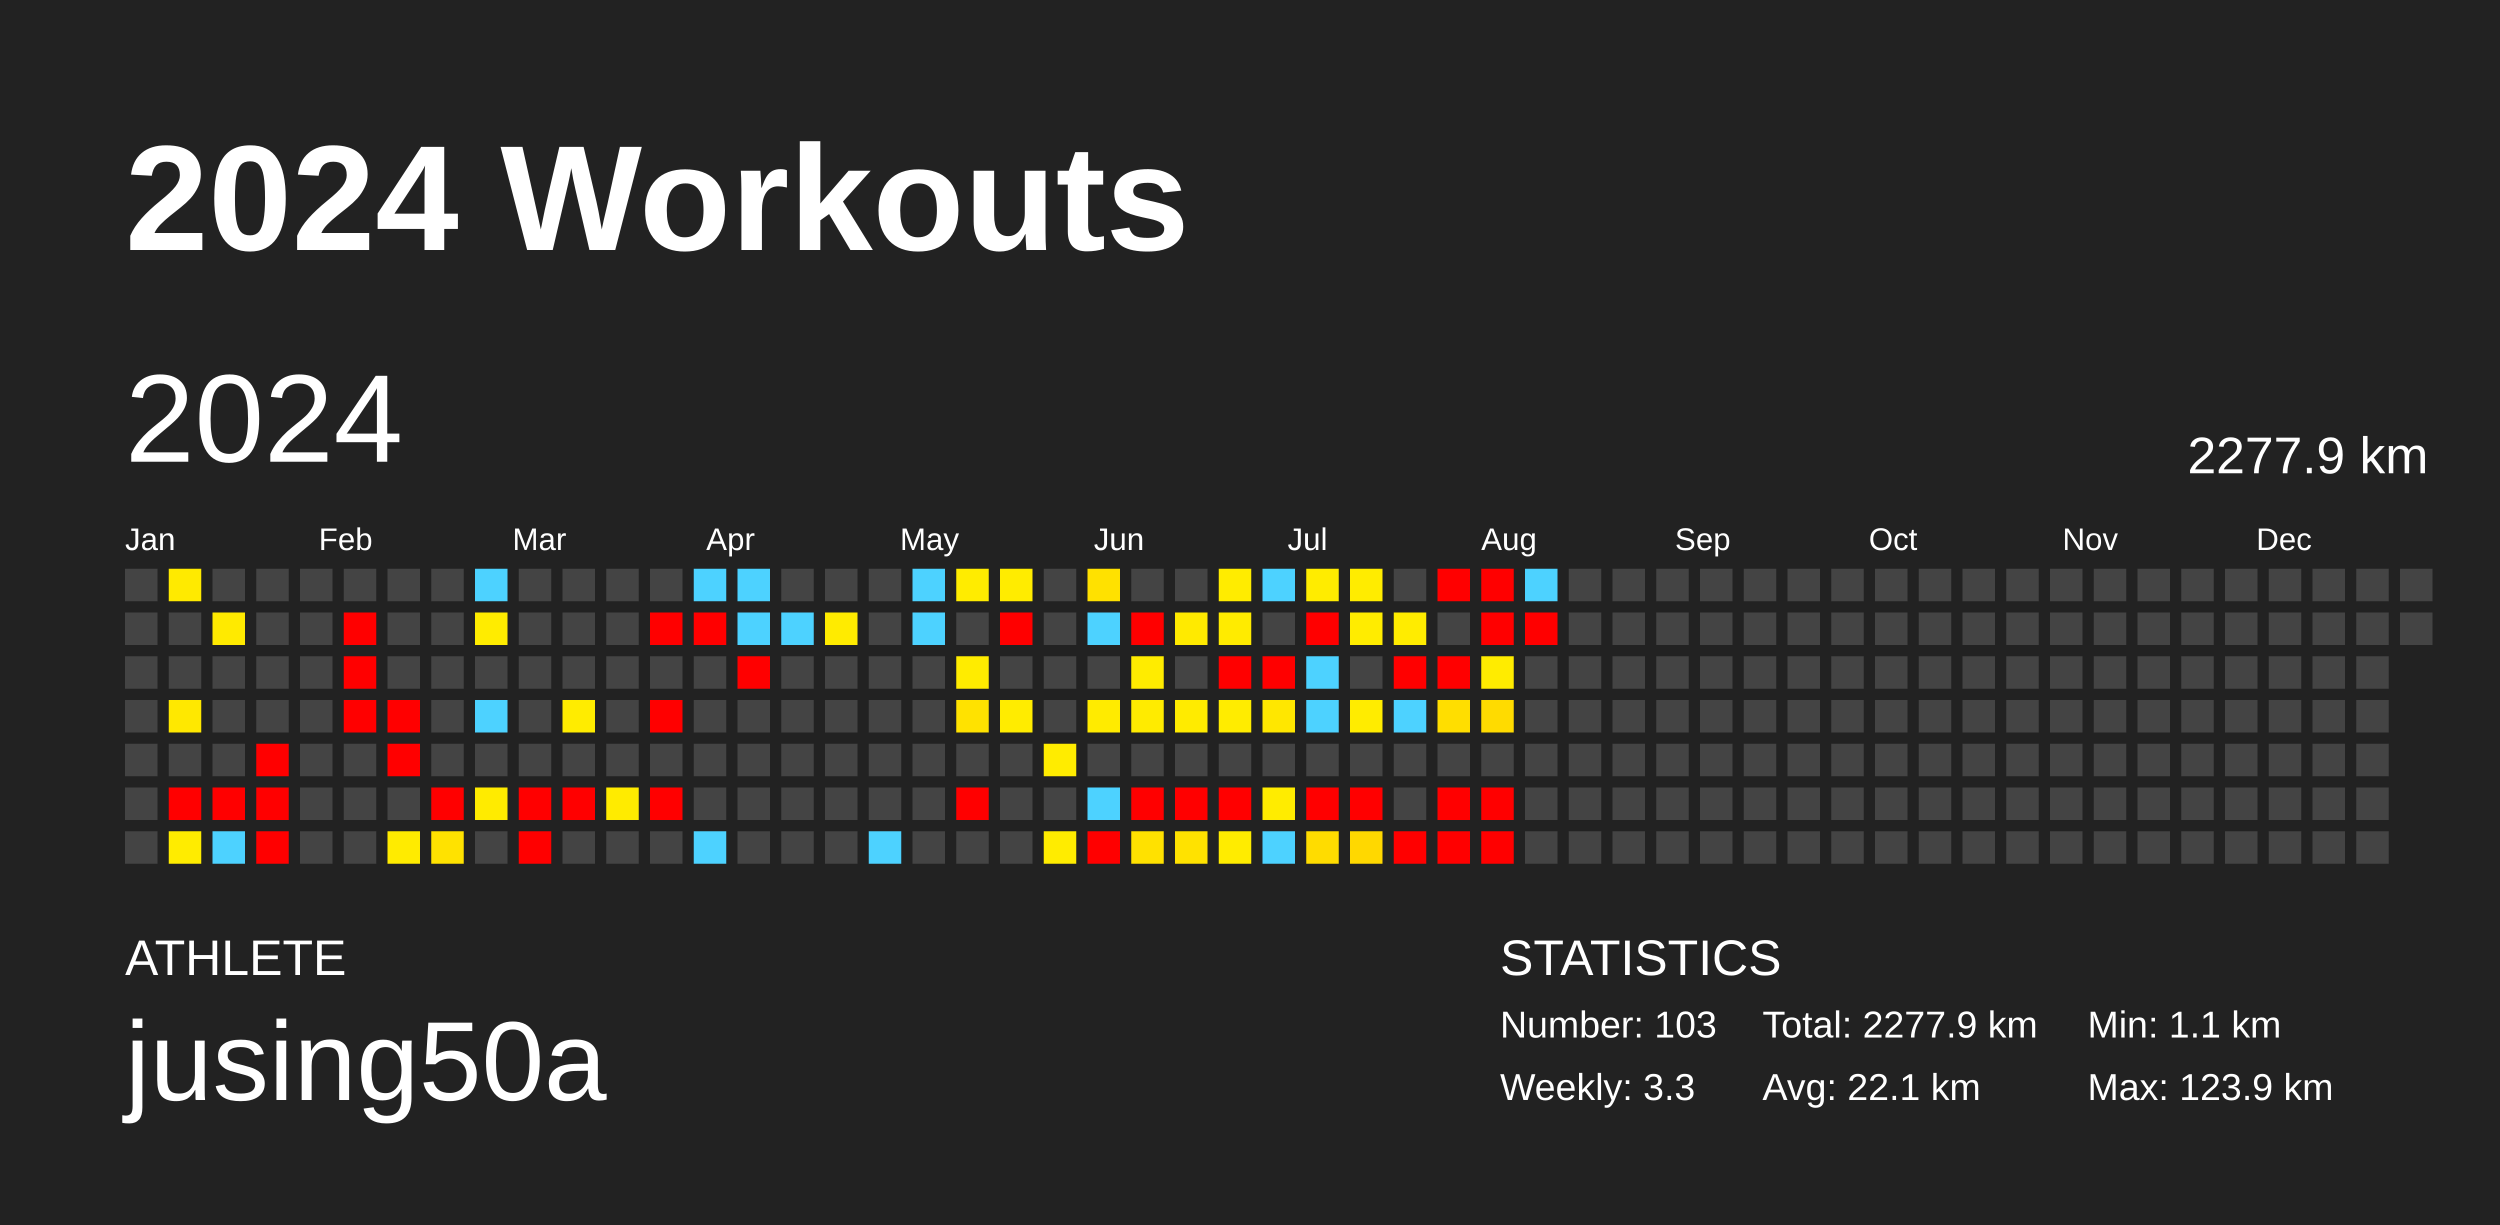
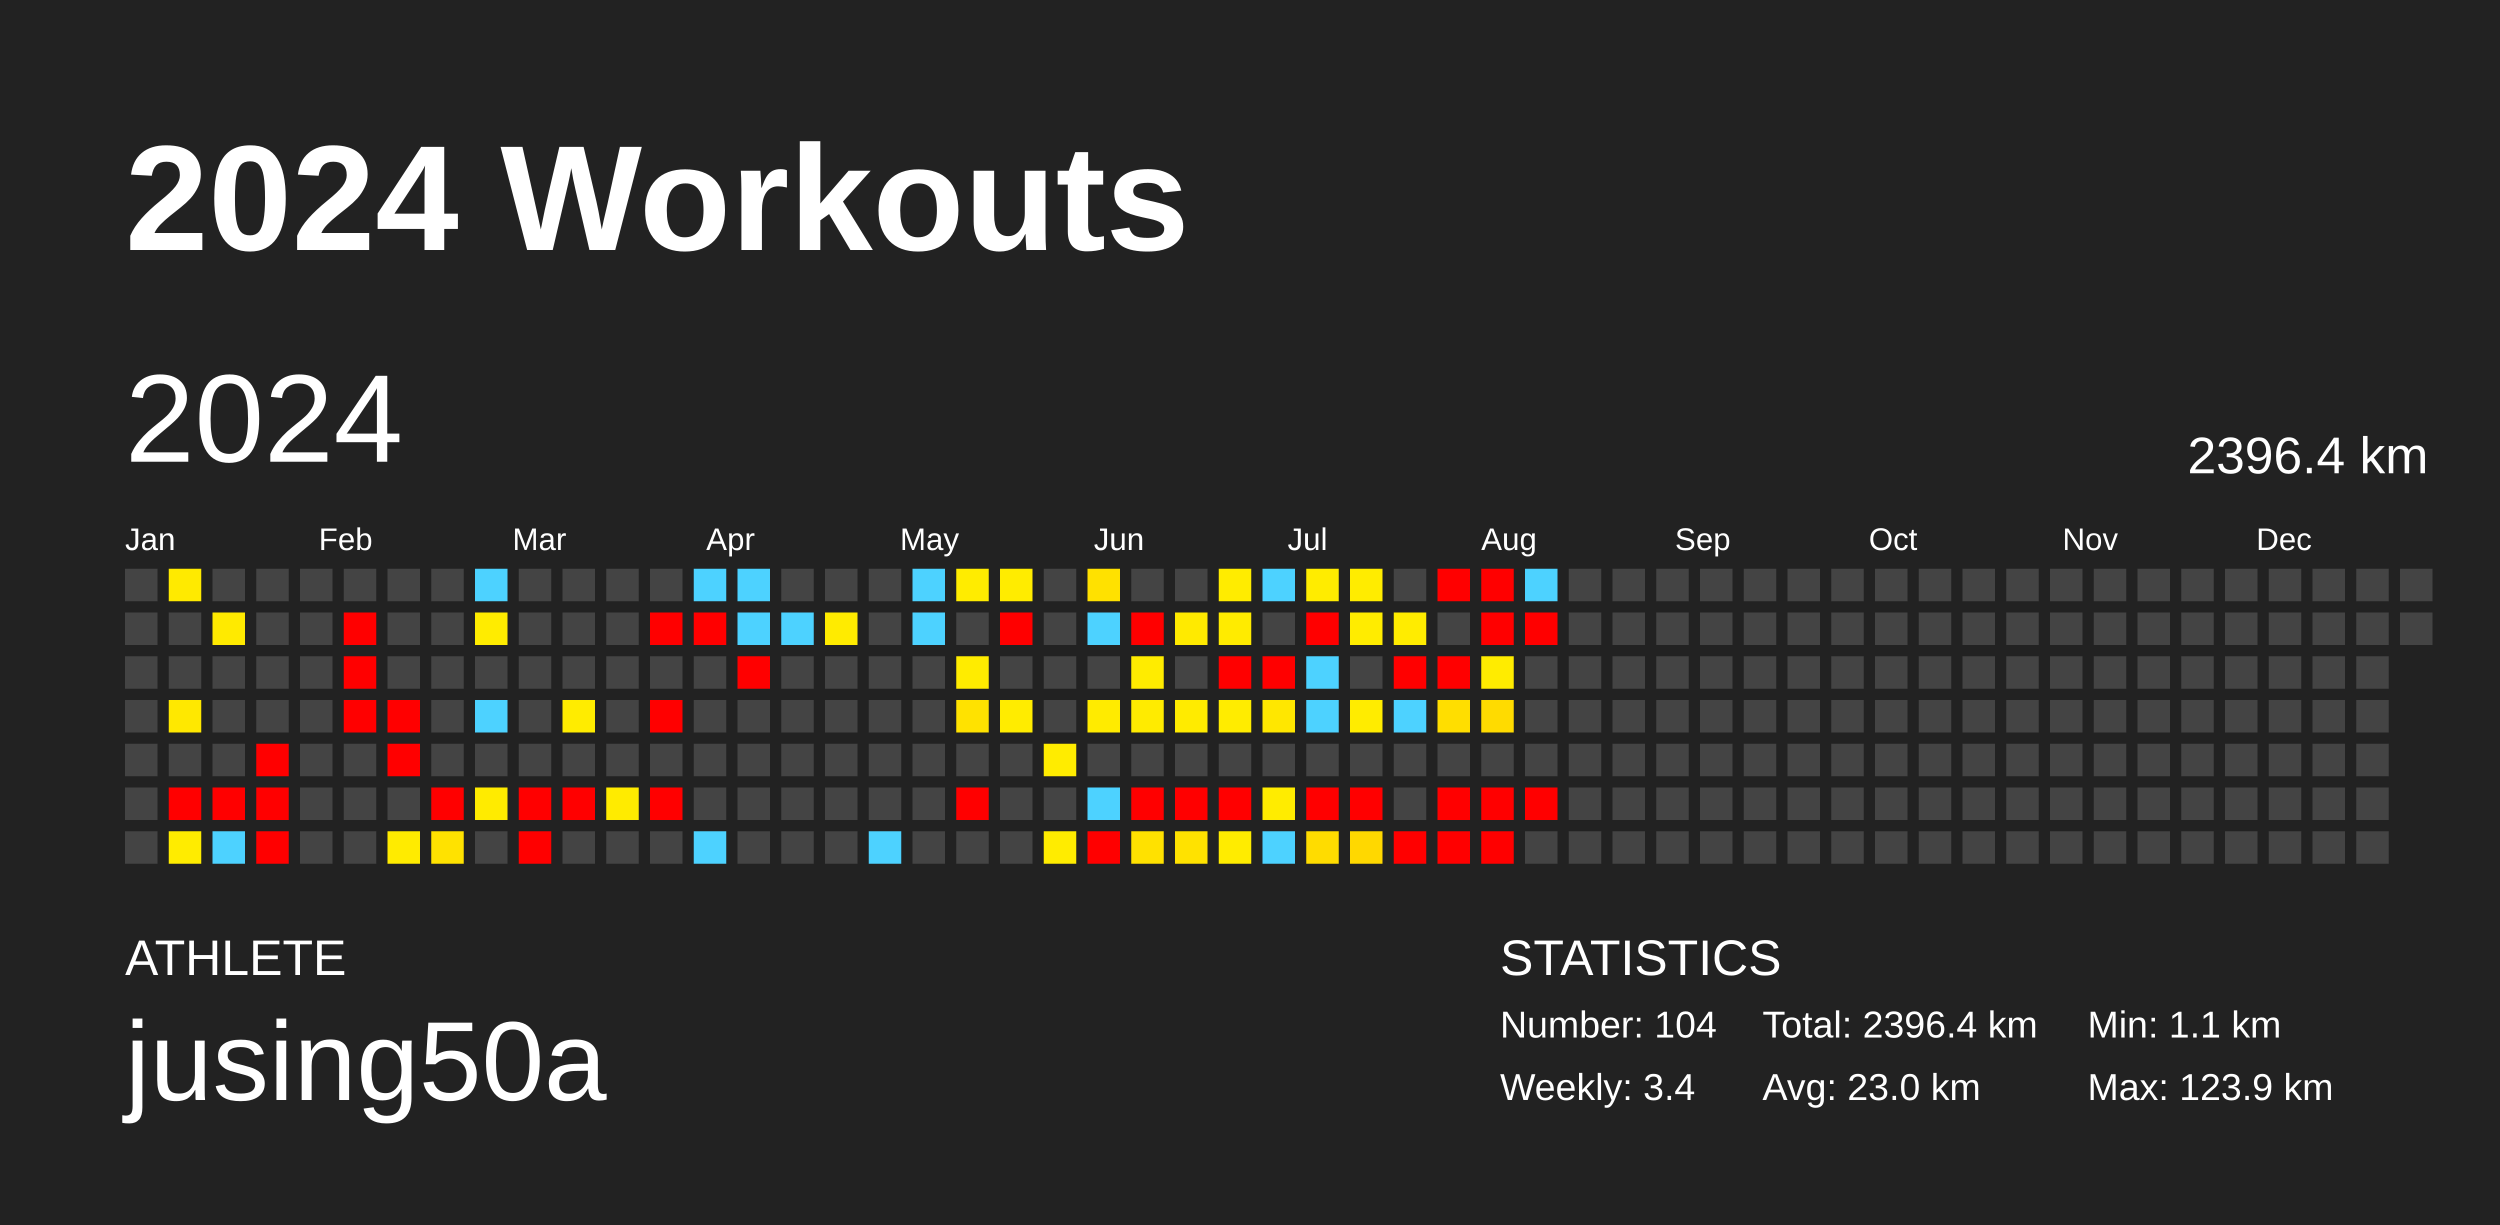
<svg xmlns="http://www.w3.org/2000/svg" baseProfile="full" height="98mm" version="1.1" viewBox="0,0,200,98" width="200mm">
  <defs />
  <rect fill="#222222" height="98" width="200" x="0" y="0" />
  <text fill="#FFFFFF" style="font-size:12px; font-family:Arial; font-weight:bold;" x="10" y="20">2024 Workouts</text>
  <text fill="#FFFFFF" style="font-size:4px; font-family:Arial" x="10" y="78">ATHLETE</text>
  <text fill="#FFFFFF" style="font-size:9px; font-family:Arial" x="10" y="88">jusing50a</text>
  <text fill="#FFFFFF" style="font-size:4px; font-family:Arial" x="120" y="78">STATISTICS</text>
-   <text fill="#FFFFFF" style="font-size:3px; font-family:Arial" x="120" y="83">Number: 103</text>
-   <text fill="#FFFFFF" style="font-size:3px; font-family:Arial" x="120" y="88">Weekly: 3.3</text>
-   <text fill="#FFFFFF" style="font-size:3px; font-family:Arial" x="141" y="83">Total: 2277.9 km</text>
-   <text fill="#FFFFFF" style="font-size:3px; font-family:Arial" x="141" y="88">Avg: 22.1 km</text>
+   <text fill="#FFFFFF" style="font-size:3px; font-family:Arial" x="120" y="83">Number: 104</text>
+   <text fill="#FFFFFF" style="font-size:3px; font-family:Arial" x="120" y="88">Weekly: 3.4</text>
+   <text fill="#FFFFFF" style="font-size:3px; font-family:Arial" x="141" y="83">Total: 2396.4 km</text>
+   <text fill="#FFFFFF" style="font-size:3px; font-family:Arial" x="141" y="88">Avg: 23.0 km</text>
  <text fill="#FFFFFF" style="font-size:3px; font-family:Arial" x="167" y="83">Min: 1.1 km</text>
  <text fill="#FFFFFF" style="font-size:3px; font-family:Arial" x="167" y="88">Max: 123.9 km</text>
  <text dominant-baseline="hanging" fill="#FFFFFF" style="font-size:10.0px; font-family:Arial;" x="10" y="30">2024</text>
-   <text dominant-baseline="hanging" fill="#FFFFFF" style="font-size:4.125px; font-family:Arial;" x="175" y="35">2277.9 km</text>
+   <text dominant-baseline="hanging" fill="#FFFFFF" style="font-size:4.125px; font-family:Arial;" x="175" y="35">2396.4 km</text>
  <text fill="#FFFFFF" style="font-size:2.5px; font-family:Arial" x="10.0" y="44">Jan</text>
  <text fill="#FFFFFF" style="font-size:2.5px; font-family:Arial" x="25.5" y="44">Feb</text>
  <text fill="#FFFFFF" style="font-size:2.5px; font-family:Arial" x="41.0" y="44">Mar</text>
  <text fill="#FFFFFF" style="font-size:2.5px; font-family:Arial" x="56.5" y="44">Apr</text>
  <text fill="#FFFFFF" style="font-size:2.5px; font-family:Arial" x="72.0" y="44">May</text>
  <text fill="#FFFFFF" style="font-size:2.5px; font-family:Arial" x="87.5" y="44">Jun</text>
  <text fill="#FFFFFF" style="font-size:2.5px; font-family:Arial" x="103.0" y="44">Jul</text>
  <text fill="#FFFFFF" style="font-size:2.5px; font-family:Arial" x="118.5" y="44">Aug</text>
  <text fill="#FFFFFF" style="font-size:2.5px; font-family:Arial" x="134.0" y="44">Sep</text>
  <text fill="#FFFFFF" style="font-size:2.5px; font-family:Arial" x="149.5" y="44">Oct</text>
  <text fill="#FFFFFF" style="font-size:2.5px; font-family:Arial" x="165.0" y="44">Nov</text>
  <text fill="#FFFFFF" style="font-size:2.5px; font-family:Arial" x="180.5" y="44">Dec</text>
  <rect fill="#444444" height="2.6" width="2.6" x="10.0" y="45.5" />
  <rect fill="#444444" height="2.6" width="2.6" x="10.0" y="49.0" />
  <rect fill="#444444" height="2.6" width="2.6" x="10.0" y="52.5" />
  <rect fill="#444444" height="2.6" width="2.6" x="10.0" y="56.0" />
  <rect fill="#444444" height="2.6" width="2.6" x="10.0" y="59.5" />
  <rect fill="#444444" height="2.6" width="2.6" x="10.0" y="63.0" />
  <rect fill="#444444" height="2.6" width="2.6" x="10.0" y="66.5" />
  <rect fill="#ffea00" height="2.6" width="2.6" x="13.5" y="45.5" />
  <rect fill="#444444" height="2.6" width="2.6" x="13.5" y="49.0" />
  <rect fill="#444444" height="2.6" width="2.6" x="13.5" y="52.5" />
  <rect fill="#ffe800" height="2.6" width="2.6" x="13.5" y="56.0" />
  <rect fill="#444444" height="2.6" width="2.6" x="13.5" y="59.5" />
  <rect fill="red" height="2.6" width="2.6" x="13.5" y="63.0" />
  <rect fill="#ffec00" height="2.6" width="2.6" x="13.5" y="66.5" />
  <rect fill="#444444" height="2.6" width="2.6" x="17.0" y="45.5" />
  <rect fill="#ffea00" height="2.6" width="2.6" x="17.0" y="49.0" />
  <rect fill="#444444" height="2.6" width="2.6" x="17.0" y="52.5" />
  <rect fill="#444444" height="2.6" width="2.6" x="17.0" y="56.0" />
  <rect fill="#444444" height="2.6" width="2.6" x="17.0" y="59.5" />
  <rect fill="red" height="2.6" width="2.6" x="17.0" y="63.0" />
  <rect fill="#4dd2ff" height="2.6" width="2.6" x="17.0" y="66.5" />
  <rect fill="#444444" height="2.6" width="2.6" x="20.5" y="45.5" />
  <rect fill="#444444" height="2.6" width="2.6" x="20.5" y="49.0" />
  <rect fill="#444444" height="2.6" width="2.6" x="20.5" y="52.5" />
  <rect fill="#444444" height="2.6" width="2.6" x="20.5" y="56.0" />
  <rect fill="red" height="2.6" width="2.6" x="20.5" y="59.5" />
  <rect fill="red" height="2.6" width="2.6" x="20.5" y="63.0" />
  <rect fill="red" height="2.6" width="2.6" x="20.5" y="66.5" />
  <rect fill="#444444" height="2.6" width="2.6" x="24.0" y="45.5" />
  <rect fill="#444444" height="2.6" width="2.6" x="24.0" y="49.0" />
  <rect fill="#444444" height="2.6" width="2.6" x="24.0" y="52.5" />
  <rect fill="#444444" height="2.6" width="2.6" x="24.0" y="56.0" />
  <rect fill="#444444" height="2.6" width="2.6" x="24.0" y="59.5" />
  <rect fill="#444444" height="2.6" width="2.6" x="24.0" y="63.0" />
  <rect fill="#444444" height="2.6" width="2.6" x="24.0" y="66.5" />
  <rect fill="#444444" height="2.6" width="2.6" x="27.5" y="45.5" />
  <rect fill="red" height="2.6" width="2.6" x="27.5" y="49.0" />
  <rect fill="red" height="2.6" width="2.6" x="27.5" y="52.5" />
  <rect fill="red" height="2.6" width="2.6" x="27.5" y="56.0" />
  <rect fill="#444444" height="2.6" width="2.6" x="27.5" y="59.5" />
  <rect fill="#444444" height="2.6" width="2.6" x="27.5" y="63.0" />
  <rect fill="#444444" height="2.6" width="2.6" x="27.5" y="66.5" />
  <rect fill="#444444" height="2.6" width="2.6" x="31.0" y="45.5" />
  <rect fill="#444444" height="2.6" width="2.6" x="31.0" y="49.0" />
  <rect fill="#444444" height="2.6" width="2.6" x="31.0" y="52.5" />
  <rect fill="red" height="2.6" width="2.6" x="31.0" y="56.0" />
  <rect fill="red" height="2.6" width="2.6" x="31.0" y="59.5" />
  <rect fill="#444444" height="2.6" width="2.6" x="31.0" y="63.0" />
  <rect fill="#ffeb00" height="2.6" width="2.6" x="31.0" y="66.5" />
  <rect fill="#444444" height="2.6" width="2.6" x="34.5" y="45.5" />
  <rect fill="#444444" height="2.6" width="2.6" x="34.5" y="49.0" />
  <rect fill="#444444" height="2.6" width="2.6" x="34.5" y="52.5" />
  <rect fill="#444444" height="2.6" width="2.6" x="34.5" y="56.0" />
  <rect fill="#444444" height="2.6" width="2.6" x="34.5" y="59.5" />
  <rect fill="red" height="2.6" width="2.6" x="34.5" y="63.0" />
  <rect fill="#ffe200" height="2.6" width="2.6" x="34.5" y="66.5" />
  <rect fill="#4dd2ff" height="2.6" width="2.6" x="38.0" y="45.5" />
  <rect fill="#ffec00" height="2.6" width="2.6" x="38.0" y="49.0" />
  <rect fill="#444444" height="2.6" width="2.6" x="38.0" y="52.5" />
  <rect fill="#4dd2ff" height="2.6" width="2.6" x="38.0" y="56.0" />
  <rect fill="#444444" height="2.6" width="2.6" x="38.0" y="59.5" />
  <rect fill="#ffeb00" height="2.6" width="2.6" x="38.0" y="63.0" />
  <rect fill="#444444" height="2.6" width="2.6" x="38.0" y="66.5" />
  <rect fill="#444444" height="2.6" width="2.6" x="41.5" y="45.5" />
  <rect fill="#444444" height="2.6" width="2.6" x="41.5" y="49.0" />
  <rect fill="#444444" height="2.6" width="2.6" x="41.5" y="52.5" />
  <rect fill="#444444" height="2.6" width="2.6" x="41.5" y="56.0" />
  <rect fill="#444444" height="2.6" width="2.6" x="41.5" y="59.5" />
  <rect fill="red" height="2.6" width="2.6" x="41.5" y="63.0" />
  <rect fill="red" height="2.6" width="2.6" x="41.5" y="66.5" />
  <rect fill="#444444" height="2.6" width="2.6" x="45.0" y="45.5" />
  <rect fill="#444444" height="2.6" width="2.6" x="45.0" y="49.0" />
  <rect fill="#444444" height="2.6" width="2.6" x="45.0" y="52.5" />
  <rect fill="#ffec00" height="2.6" width="2.6" x="45.0" y="56.0" />
  <rect fill="#444444" height="2.6" width="2.6" x="45.0" y="59.5" />
  <rect fill="red" height="2.6" width="2.6" x="45.0" y="63.0" />
  <rect fill="#444444" height="2.6" width="2.6" x="45.0" y="66.5" />
  <rect fill="#444444" height="2.6" width="2.6" x="48.5" y="45.5" />
  <rect fill="#444444" height="2.6" width="2.6" x="48.5" y="49.0" />
  <rect fill="#444444" height="2.6" width="2.6" x="48.5" y="52.5" />
  <rect fill="#444444" height="2.6" width="2.6" x="48.5" y="56.0" />
  <rect fill="#444444" height="2.6" width="2.6" x="48.5" y="59.5" />
  <rect fill="#ffeb00" height="2.6" width="2.6" x="48.5" y="63.0" />
  <rect fill="#444444" height="2.6" width="2.6" x="48.5" y="66.5" />
  <rect fill="#444444" height="2.6" width="2.6" x="52.0" y="45.5" />
  <rect fill="red" height="2.6" width="2.6" x="52.0" y="49.0" />
  <rect fill="#444444" height="2.6" width="2.6" x="52.0" y="52.5" />
  <rect fill="red" height="2.6" width="2.6" x="52.0" y="56.0" />
  <rect fill="#444444" height="2.6" width="2.6" x="52.0" y="59.5" />
  <rect fill="red" height="2.6" width="2.6" x="52.0" y="63.0" />
  <rect fill="#444444" height="2.6" width="2.6" x="52.0" y="66.5" />
  <rect fill="#4dd2ff" height="2.6" width="2.6" x="55.5" y="45.5" />
  <rect fill="red" height="2.6" width="2.6" x="55.5" y="49.0" />
  <rect fill="#444444" height="2.6" width="2.6" x="55.5" y="52.5" />
  <rect fill="#444444" height="2.6" width="2.6" x="55.5" y="56.0" />
  <rect fill="#444444" height="2.6" width="2.6" x="55.5" y="59.5" />
  <rect fill="#444444" height="2.6" width="2.6" x="55.5" y="63.0" />
  <rect fill="#4dd2ff" height="2.6" width="2.6" x="55.5" y="66.5" />
  <rect fill="#4dd2ff" height="2.6" width="2.6" x="59.0" y="45.5" />
  <rect fill="#4dd2ff" height="2.6" width="2.6" x="59.0" y="49.0" />
  <rect fill="red" height="2.6" width="2.6" x="59.0" y="52.5" />
  <rect fill="#444444" height="2.6" width="2.6" x="59.0" y="56.0" />
  <rect fill="#444444" height="2.6" width="2.6" x="59.0" y="59.5" />
  <rect fill="#444444" height="2.6" width="2.6" x="59.0" y="63.0" />
  <rect fill="#444444" height="2.6" width="2.6" x="59.0" y="66.5" />
  <rect fill="#444444" height="2.6" width="2.6" x="62.5" y="45.5" />
  <rect fill="#4dd2ff" height="2.6" width="2.6" x="62.5" y="49.0" />
  <rect fill="#444444" height="2.6" width="2.6" x="62.5" y="52.5" />
  <rect fill="#444444" height="2.6" width="2.6" x="62.5" y="56.0" />
  <rect fill="#444444" height="2.6" width="2.6" x="62.5" y="59.5" />
  <rect fill="#444444" height="2.6" width="2.6" x="62.5" y="63.0" />
  <rect fill="#444444" height="2.6" width="2.6" x="62.5" y="66.5" />
  <rect fill="#444444" height="2.6" width="2.6" x="66.0" y="45.5" />
  <rect fill="#ffeb00" height="2.6" width="2.6" x="66.0" y="49.0" />
  <rect fill="#444444" height="2.6" width="2.6" x="66.0" y="52.5" />
  <rect fill="#444444" height="2.6" width="2.6" x="66.0" y="56.0" />
  <rect fill="#444444" height="2.6" width="2.6" x="66.0" y="59.5" />
  <rect fill="#444444" height="2.6" width="2.6" x="66.0" y="63.0" />
  <rect fill="#444444" height="2.6" width="2.6" x="66.0" y="66.5" />
  <rect fill="#444444" height="2.6" width="2.6" x="69.5" y="45.5" />
  <rect fill="#444444" height="2.6" width="2.6" x="69.5" y="49.0" />
  <rect fill="#444444" height="2.6" width="2.6" x="69.5" y="52.5" />
  <rect fill="#444444" height="2.6" width="2.6" x="69.5" y="56.0" />
  <rect fill="#444444" height="2.6" width="2.6" x="69.5" y="59.5" />
  <rect fill="#444444" height="2.6" width="2.6" x="69.5" y="63.0" />
  <rect fill="#4dd2ff" height="2.6" width="2.6" x="69.5" y="66.5" />
  <rect fill="#4dd2ff" height="2.6" width="2.6" x="73.0" y="45.5" />
  <rect fill="#4dd2ff" height="2.6" width="2.6" x="73.0" y="49.0" />
  <rect fill="#444444" height="2.6" width="2.6" x="73.0" y="52.5" />
  <rect fill="#444444" height="2.6" width="2.6" x="73.0" y="56.0" />
  <rect fill="#444444" height="2.6" width="2.6" x="73.0" y="59.5" />
  <rect fill="#444444" height="2.6" width="2.6" x="73.0" y="63.0" />
  <rect fill="#444444" height="2.6" width="2.6" x="73.0" y="66.5" />
  <rect fill="#ffec00" height="2.6" width="2.6" x="76.5" y="45.5" />
  <rect fill="#444444" height="2.6" width="2.6" x="76.5" y="49.0" />
  <rect fill="#ffec00" height="2.6" width="2.6" x="76.5" y="52.5" />
  <rect fill="#ffe200" height="2.6" width="2.6" x="76.5" y="56.0" />
  <rect fill="#444444" height="2.6" width="2.6" x="76.5" y="59.5" />
  <rect fill="red" height="2.6" width="2.6" x="76.5" y="63.0" />
  <rect fill="#444444" height="2.6" width="2.6" x="76.5" y="66.5" />
  <rect fill="#ffec00" height="2.6" width="2.6" x="80.0" y="45.5" />
  <rect fill="red" height="2.6" width="2.6" x="80.0" y="49.0" />
  <rect fill="#444444" height="2.6" width="2.6" x="80.0" y="52.5" />
  <rect fill="#ffec00" height="2.6" width="2.6" x="80.0" y="56.0" />
  <rect fill="#444444" height="2.6" width="2.6" x="80.0" y="59.5" />
  <rect fill="#444444" height="2.6" width="2.6" x="80.0" y="63.0" />
  <rect fill="#444444" height="2.6" width="2.6" x="80.0" y="66.5" />
  <rect fill="#444444" height="2.6" width="2.6" x="83.5" y="45.5" />
  <rect fill="#444444" height="2.6" width="2.6" x="83.5" y="49.0" />
  <rect fill="#444444" height="2.6" width="2.6" x="83.5" y="52.5" />
  <rect fill="#444444" height="2.6" width="2.6" x="83.5" y="56.0" />
  <rect fill="#ffec00" height="2.6" width="2.6" x="83.5" y="59.5" />
  <rect fill="#444444" height="2.6" width="2.6" x="83.5" y="63.0" />
  <rect fill="#ffec00" height="2.6" width="2.6" x="83.5" y="66.5" />
  <rect fill="#ffe100" height="2.6" width="2.6" x="87.0" y="45.5" />
  <rect fill="#4dd2ff" height="2.6" width="2.6" x="87.0" y="49.0" />
  <rect fill="#444444" height="2.6" width="2.6" x="87.0" y="52.5" />
  <rect fill="#ffeb00" height="2.6" width="2.6" x="87.0" y="56.0" />
  <rect fill="#444444" height="2.6" width="2.6" x="87.0" y="59.5" />
  <rect fill="#4dd2ff" height="2.6" width="2.6" x="87.0" y="63.0" />
  <rect fill="red" height="2.6" width="2.6" x="87.0" y="66.5" />
  <rect fill="#444444" height="2.6" width="2.6" x="90.5" y="45.5" />
  <rect fill="red" height="2.6" width="2.6" x="90.5" y="49.0" />
  <rect fill="#ffec00" height="2.6" width="2.6" x="90.5" y="52.5" />
  <rect fill="#ffeb00" height="2.6" width="2.6" x="90.5" y="56.0" />
  <rect fill="#444444" height="2.6" width="2.6" x="90.5" y="59.5" />
  <rect fill="red" height="2.6" width="2.6" x="90.5" y="63.0" />
  <rect fill="#ffe100" height="2.6" width="2.6" x="90.5" y="66.5" />
  <rect fill="#444444" height="2.6" width="2.6" x="94.0" y="45.5" />
  <rect fill="#ffea00" height="2.6" width="2.6" x="94.0" y="49.0" />
  <rect fill="#444444" height="2.6" width="2.6" x="94.0" y="52.5" />
  <rect fill="#ffeb00" height="2.6" width="2.6" x="94.0" y="56.0" />
  <rect fill="#444444" height="2.6" width="2.6" x="94.0" y="59.5" />
  <rect fill="red" height="2.6" width="2.6" x="94.0" y="63.0" />
  <rect fill="#ffe200" height="2.6" width="2.6" x="94.0" y="66.5" />
  <rect fill="#ffec00" height="2.6" width="2.6" x="97.5" y="45.5" />
  <rect fill="#ffeb00" height="2.6" width="2.6" x="97.5" y="49.0" />
  <rect fill="red" height="2.6" width="2.6" x="97.5" y="52.5" />
  <rect fill="#ffec00" height="2.6" width="2.6" x="97.5" y="56.0" />
  <rect fill="#444444" height="2.6" width="2.6" x="97.5" y="59.5" />
  <rect fill="red" height="2.6" width="2.6" x="97.5" y="63.0" />
  <rect fill="#ffec00" height="2.6" width="2.6" x="97.5" y="66.5" />
  <rect fill="#4dd2ff" height="2.6" width="2.6" x="101.0" y="45.5" />
  <rect fill="#444444" height="2.6" width="2.6" x="101.0" y="49.0" />
  <rect fill="red" height="2.6" width="2.6" x="101.0" y="52.5" />
  <rect fill="#ffe700" height="2.6" width="2.6" x="101.0" y="56.0" />
  <rect fill="#444444" height="2.6" width="2.6" x="101.0" y="59.5" />
  <rect fill="#ffec00" height="2.6" width="2.6" x="101.0" y="63.0" />
  <rect fill="#4dd2ff" height="2.6" width="2.6" x="101.0" y="66.5" />
  <rect fill="#ffec00" height="2.6" width="2.6" x="104.5" y="45.5" />
  <rect fill="red" height="2.6" width="2.6" x="104.5" y="49.0" />
  <rect fill="#4dd2ff" height="2.6" width="2.6" x="104.5" y="52.5" />
  <rect fill="#4dd2ff" height="2.6" width="2.6" x="104.5" y="56.0" />
  <rect fill="#444444" height="2.6" width="2.6" x="104.5" y="59.5" />
  <rect fill="red" height="2.6" width="2.6" x="104.5" y="63.0" />
  <rect fill="#ffdc00" height="2.6" width="2.6" x="104.5" y="66.5" />
  <rect fill="#ffec00" height="2.6" width="2.6" x="108.0" y="45.5" />
  <rect fill="#ffec00" height="2.6" width="2.6" x="108.0" y="49.0" />
  <rect fill="#444444" height="2.6" width="2.6" x="108.0" y="52.5" />
  <rect fill="#ffec00" height="2.6" width="2.6" x="108.0" y="56.0" />
  <rect fill="#444444" height="2.6" width="2.6" x="108.0" y="59.5" />
  <rect fill="red" height="2.6" width="2.6" x="108.0" y="63.0" />
  <rect fill="#ffd800" height="2.6" width="2.6" x="108.0" y="66.5" />
  <rect fill="#444444" height="2.6" width="2.6" x="111.5" y="45.5" />
  <rect fill="#ffec00" height="2.6" width="2.6" x="111.5" y="49.0" />
  <rect fill="red" height="2.6" width="2.6" x="111.5" y="52.5" />
  <rect fill="#4dd2ff" height="2.6" width="2.6" x="111.5" y="56.0" />
  <rect fill="#444444" height="2.6" width="2.6" x="111.5" y="59.5" />
  <rect fill="#444444" height="2.6" width="2.6" x="111.5" y="63.0" />
  <rect fill="red" height="2.6" width="2.6" x="111.5" y="66.5" />
  <rect fill="red" height="2.6" width="2.6" x="115.0" y="45.5" />
  <rect fill="#444444" height="2.6" width="2.6" x="115.0" y="49.0" />
  <rect fill="red" height="2.6" width="2.6" x="115.0" y="52.5" />
  <rect fill="#ffde00" height="2.6" width="2.6" x="115.0" y="56.0" />
  <rect fill="#444444" height="2.6" width="2.6" x="115.0" y="59.5" />
  <rect fill="red" height="2.6" width="2.6" x="115.0" y="63.0" />
  <rect fill="red" height="2.6" width="2.6" x="115.0" y="66.5" />
  <rect fill="red" height="2.6" width="2.6" x="118.5" y="45.5" />
  <rect fill="red" height="2.6" width="2.6" x="118.5" y="49.0" />
  <rect fill="#ffec00" height="2.6" width="2.6" x="118.5" y="52.5" />
  <rect fill="#ffdb00" height="2.6" width="2.6" x="118.5" y="56.0" />
  <rect fill="#444444" height="2.6" width="2.6" x="118.5" y="59.5" />
  <rect fill="red" height="2.6" width="2.6" x="118.5" y="63.0" />
  <rect fill="red" height="2.6" width="2.6" x="118.5" y="66.5" />
  <rect fill="#4dd2ff" height="2.6" width="2.6" x="122.0" y="45.5" />
  <rect fill="red" height="2.6" width="2.6" x="122.0" y="49.0" />
  <rect fill="#444444" height="2.6" width="2.6" x="122.0" y="52.5" />
  <rect fill="#444444" height="2.6" width="2.6" x="122.0" y="56.0" />
  <rect fill="#444444" height="2.6" width="2.6" x="122.0" y="59.5" />
-   <rect fill="#444444" height="2.6" width="2.6" x="122.0" y="63.0" />
+   <rect fill="red" height="2.6" width="2.6" x="122.0" y="63.0" />
  <rect fill="#444444" height="2.6" width="2.6" x="122.0" y="66.5" />
  <rect fill="#444444" height="2.6" width="2.6" x="125.5" y="45.5" />
  <rect fill="#444444" height="2.6" width="2.6" x="125.5" y="49.0" />
  <rect fill="#444444" height="2.6" width="2.6" x="125.5" y="52.5" />
  <rect fill="#444444" height="2.6" width="2.6" x="125.5" y="56.0" />
  <rect fill="#444444" height="2.6" width="2.6" x="125.5" y="59.5" />
  <rect fill="#444444" height="2.6" width="2.6" x="125.5" y="63.0" />
  <rect fill="#444444" height="2.6" width="2.6" x="125.5" y="66.5" />
  <rect fill="#444444" height="2.6" width="2.6" x="129.0" y="45.5" />
  <rect fill="#444444" height="2.6" width="2.6" x="129.0" y="49.0" />
  <rect fill="#444444" height="2.6" width="2.6" x="129.0" y="52.5" />
  <rect fill="#444444" height="2.6" width="2.6" x="129.0" y="56.0" />
  <rect fill="#444444" height="2.6" width="2.6" x="129.0" y="59.5" />
  <rect fill="#444444" height="2.6" width="2.6" x="129.0" y="63.0" />
  <rect fill="#444444" height="2.6" width="2.6" x="129.0" y="66.5" />
  <rect fill="#444444" height="2.6" width="2.6" x="132.5" y="45.5" />
  <rect fill="#444444" height="2.6" width="2.6" x="132.5" y="49.0" />
  <rect fill="#444444" height="2.6" width="2.6" x="132.5" y="52.5" />
  <rect fill="#444444" height="2.6" width="2.6" x="132.5" y="56.0" />
  <rect fill="#444444" height="2.6" width="2.6" x="132.5" y="59.5" />
  <rect fill="#444444" height="2.6" width="2.6" x="132.5" y="63.0" />
  <rect fill="#444444" height="2.6" width="2.6" x="132.5" y="66.5" />
  <rect fill="#444444" height="2.6" width="2.6" x="136.0" y="45.5" />
  <rect fill="#444444" height="2.6" width="2.6" x="136.0" y="49.0" />
  <rect fill="#444444" height="2.6" width="2.6" x="136.0" y="52.5" />
  <rect fill="#444444" height="2.6" width="2.6" x="136.0" y="56.0" />
  <rect fill="#444444" height="2.6" width="2.6" x="136.0" y="59.5" />
  <rect fill="#444444" height="2.6" width="2.6" x="136.0" y="63.0" />
  <rect fill="#444444" height="2.6" width="2.6" x="136.0" y="66.5" />
  <rect fill="#444444" height="2.6" width="2.6" x="139.5" y="45.5" />
  <rect fill="#444444" height="2.6" width="2.6" x="139.5" y="49.0" />
  <rect fill="#444444" height="2.6" width="2.6" x="139.5" y="52.5" />
  <rect fill="#444444" height="2.6" width="2.6" x="139.5" y="56.0" />
  <rect fill="#444444" height="2.6" width="2.6" x="139.5" y="59.5" />
  <rect fill="#444444" height="2.6" width="2.6" x="139.5" y="63.0" />
  <rect fill="#444444" height="2.6" width="2.6" x="139.5" y="66.5" />
  <rect fill="#444444" height="2.6" width="2.6" x="143.0" y="45.5" />
  <rect fill="#444444" height="2.6" width="2.6" x="143.0" y="49.0" />
  <rect fill="#444444" height="2.6" width="2.6" x="143.0" y="52.5" />
  <rect fill="#444444" height="2.6" width="2.6" x="143.0" y="56.0" />
  <rect fill="#444444" height="2.6" width="2.6" x="143.0" y="59.5" />
  <rect fill="#444444" height="2.6" width="2.6" x="143.0" y="63.0" />
  <rect fill="#444444" height="2.6" width="2.6" x="143.0" y="66.5" />
  <rect fill="#444444" height="2.6" width="2.6" x="146.5" y="45.5" />
  <rect fill="#444444" height="2.6" width="2.6" x="146.5" y="49.0" />
  <rect fill="#444444" height="2.6" width="2.6" x="146.5" y="52.5" />
  <rect fill="#444444" height="2.6" width="2.6" x="146.5" y="56.0" />
  <rect fill="#444444" height="2.6" width="2.6" x="146.5" y="59.5" />
  <rect fill="#444444" height="2.6" width="2.6" x="146.5" y="63.0" />
  <rect fill="#444444" height="2.6" width="2.6" x="146.5" y="66.5" />
  <rect fill="#444444" height="2.6" width="2.6" x="150.0" y="45.5" />
  <rect fill="#444444" height="2.6" width="2.6" x="150.0" y="49.0" />
  <rect fill="#444444" height="2.6" width="2.6" x="150.0" y="52.5" />
  <rect fill="#444444" height="2.6" width="2.6" x="150.0" y="56.0" />
  <rect fill="#444444" height="2.6" width="2.6" x="150.0" y="59.5" />
  <rect fill="#444444" height="2.6" width="2.6" x="150.0" y="63.0" />
  <rect fill="#444444" height="2.6" width="2.6" x="150.0" y="66.5" />
  <rect fill="#444444" height="2.6" width="2.6" x="153.5" y="45.5" />
  <rect fill="#444444" height="2.6" width="2.6" x="153.5" y="49.0" />
  <rect fill="#444444" height="2.6" width="2.6" x="153.5" y="52.5" />
  <rect fill="#444444" height="2.6" width="2.6" x="153.5" y="56.0" />
  <rect fill="#444444" height="2.6" width="2.6" x="153.5" y="59.5" />
  <rect fill="#444444" height="2.6" width="2.6" x="153.5" y="63.0" />
  <rect fill="#444444" height="2.6" width="2.6" x="153.5" y="66.5" />
  <rect fill="#444444" height="2.6" width="2.6" x="157.0" y="45.5" />
  <rect fill="#444444" height="2.6" width="2.6" x="157.0" y="49.0" />
  <rect fill="#444444" height="2.6" width="2.6" x="157.0" y="52.5" />
  <rect fill="#444444" height="2.6" width="2.6" x="157.0" y="56.0" />
  <rect fill="#444444" height="2.6" width="2.6" x="157.0" y="59.5" />
  <rect fill="#444444" height="2.6" width="2.6" x="157.0" y="63.0" />
  <rect fill="#444444" height="2.6" width="2.6" x="157.0" y="66.5" />
  <rect fill="#444444" height="2.6" width="2.6" x="160.5" y="45.5" />
  <rect fill="#444444" height="2.6" width="2.6" x="160.5" y="49.0" />
  <rect fill="#444444" height="2.6" width="2.6" x="160.5" y="52.5" />
  <rect fill="#444444" height="2.6" width="2.6" x="160.5" y="56.0" />
  <rect fill="#444444" height="2.6" width="2.6" x="160.5" y="59.5" />
  <rect fill="#444444" height="2.6" width="2.6" x="160.5" y="63.0" />
  <rect fill="#444444" height="2.6" width="2.6" x="160.5" y="66.5" />
  <rect fill="#444444" height="2.6" width="2.6" x="164.0" y="45.5" />
  <rect fill="#444444" height="2.6" width="2.6" x="164.0" y="49.0" />
  <rect fill="#444444" height="2.6" width="2.6" x="164.0" y="52.5" />
  <rect fill="#444444" height="2.6" width="2.6" x="164.0" y="56.0" />
  <rect fill="#444444" height="2.6" width="2.6" x="164.0" y="59.5" />
  <rect fill="#444444" height="2.6" width="2.6" x="164.0" y="63.0" />
  <rect fill="#444444" height="2.6" width="2.6" x="164.0" y="66.5" />
  <rect fill="#444444" height="2.6" width="2.6" x="167.5" y="45.5" />
  <rect fill="#444444" height="2.6" width="2.6" x="167.5" y="49.0" />
  <rect fill="#444444" height="2.6" width="2.6" x="167.5" y="52.5" />
  <rect fill="#444444" height="2.6" width="2.6" x="167.5" y="56.0" />
  <rect fill="#444444" height="2.6" width="2.6" x="167.5" y="59.5" />
  <rect fill="#444444" height="2.6" width="2.6" x="167.5" y="63.0" />
  <rect fill="#444444" height="2.6" width="2.6" x="167.5" y="66.5" />
  <rect fill="#444444" height="2.6" width="2.6" x="171.0" y="45.5" />
  <rect fill="#444444" height="2.6" width="2.6" x="171.0" y="49.0" />
  <rect fill="#444444" height="2.6" width="2.6" x="171.0" y="52.5" />
  <rect fill="#444444" height="2.6" width="2.6" x="171.0" y="56.0" />
  <rect fill="#444444" height="2.6" width="2.6" x="171.0" y="59.5" />
  <rect fill="#444444" height="2.6" width="2.6" x="171.0" y="63.0" />
  <rect fill="#444444" height="2.6" width="2.6" x="171.0" y="66.5" />
  <rect fill="#444444" height="2.6" width="2.6" x="174.5" y="45.5" />
  <rect fill="#444444" height="2.6" width="2.6" x="174.5" y="49.0" />
  <rect fill="#444444" height="2.6" width="2.6" x="174.5" y="52.5" />
  <rect fill="#444444" height="2.6" width="2.6" x="174.5" y="56.0" />
  <rect fill="#444444" height="2.6" width="2.6" x="174.5" y="59.5" />
  <rect fill="#444444" height="2.6" width="2.6" x="174.5" y="63.0" />
  <rect fill="#444444" height="2.6" width="2.6" x="174.5" y="66.5" />
  <rect fill="#444444" height="2.6" width="2.6" x="178.0" y="45.5" />
  <rect fill="#444444" height="2.6" width="2.6" x="178.0" y="49.0" />
  <rect fill="#444444" height="2.6" width="2.6" x="178.0" y="52.5" />
  <rect fill="#444444" height="2.6" width="2.6" x="178.0" y="56.0" />
  <rect fill="#444444" height="2.6" width="2.6" x="178.0" y="59.5" />
  <rect fill="#444444" height="2.6" width="2.6" x="178.0" y="63.0" />
  <rect fill="#444444" height="2.6" width="2.6" x="178.0" y="66.5" />
  <rect fill="#444444" height="2.6" width="2.6" x="181.5" y="45.5" />
  <rect fill="#444444" height="2.6" width="2.6" x="181.5" y="49.0" />
  <rect fill="#444444" height="2.6" width="2.6" x="181.5" y="52.5" />
  <rect fill="#444444" height="2.6" width="2.6" x="181.5" y="56.0" />
  <rect fill="#444444" height="2.6" width="2.6" x="181.5" y="59.5" />
  <rect fill="#444444" height="2.6" width="2.6" x="181.5" y="63.0" />
  <rect fill="#444444" height="2.6" width="2.6" x="181.5" y="66.5" />
  <rect fill="#444444" height="2.6" width="2.6" x="185.0" y="45.5" />
  <rect fill="#444444" height="2.6" width="2.6" x="185.0" y="49.0" />
  <rect fill="#444444" height="2.6" width="2.6" x="185.0" y="52.5" />
  <rect fill="#444444" height="2.6" width="2.6" x="185.0" y="56.0" />
  <rect fill="#444444" height="2.6" width="2.6" x="185.0" y="59.5" />
  <rect fill="#444444" height="2.6" width="2.6" x="185.0" y="63.0" />
  <rect fill="#444444" height="2.6" width="2.6" x="185.0" y="66.5" />
  <rect fill="#444444" height="2.6" width="2.6" x="188.5" y="45.5" />
  <rect fill="#444444" height="2.6" width="2.6" x="188.5" y="49.0" />
  <rect fill="#444444" height="2.6" width="2.6" x="188.5" y="52.5" />
  <rect fill="#444444" height="2.6" width="2.6" x="188.5" y="56.0" />
  <rect fill="#444444" height="2.6" width="2.6" x="188.5" y="59.5" />
  <rect fill="#444444" height="2.6" width="2.6" x="188.5" y="63.0" />
  <rect fill="#444444" height="2.6" width="2.6" x="188.5" y="66.5" />
  <rect fill="#444444" height="2.6" width="2.6" x="192.0" y="45.5" />
  <rect fill="#444444" height="2.6" width="2.6" x="192.0" y="49.0" />
</svg>
